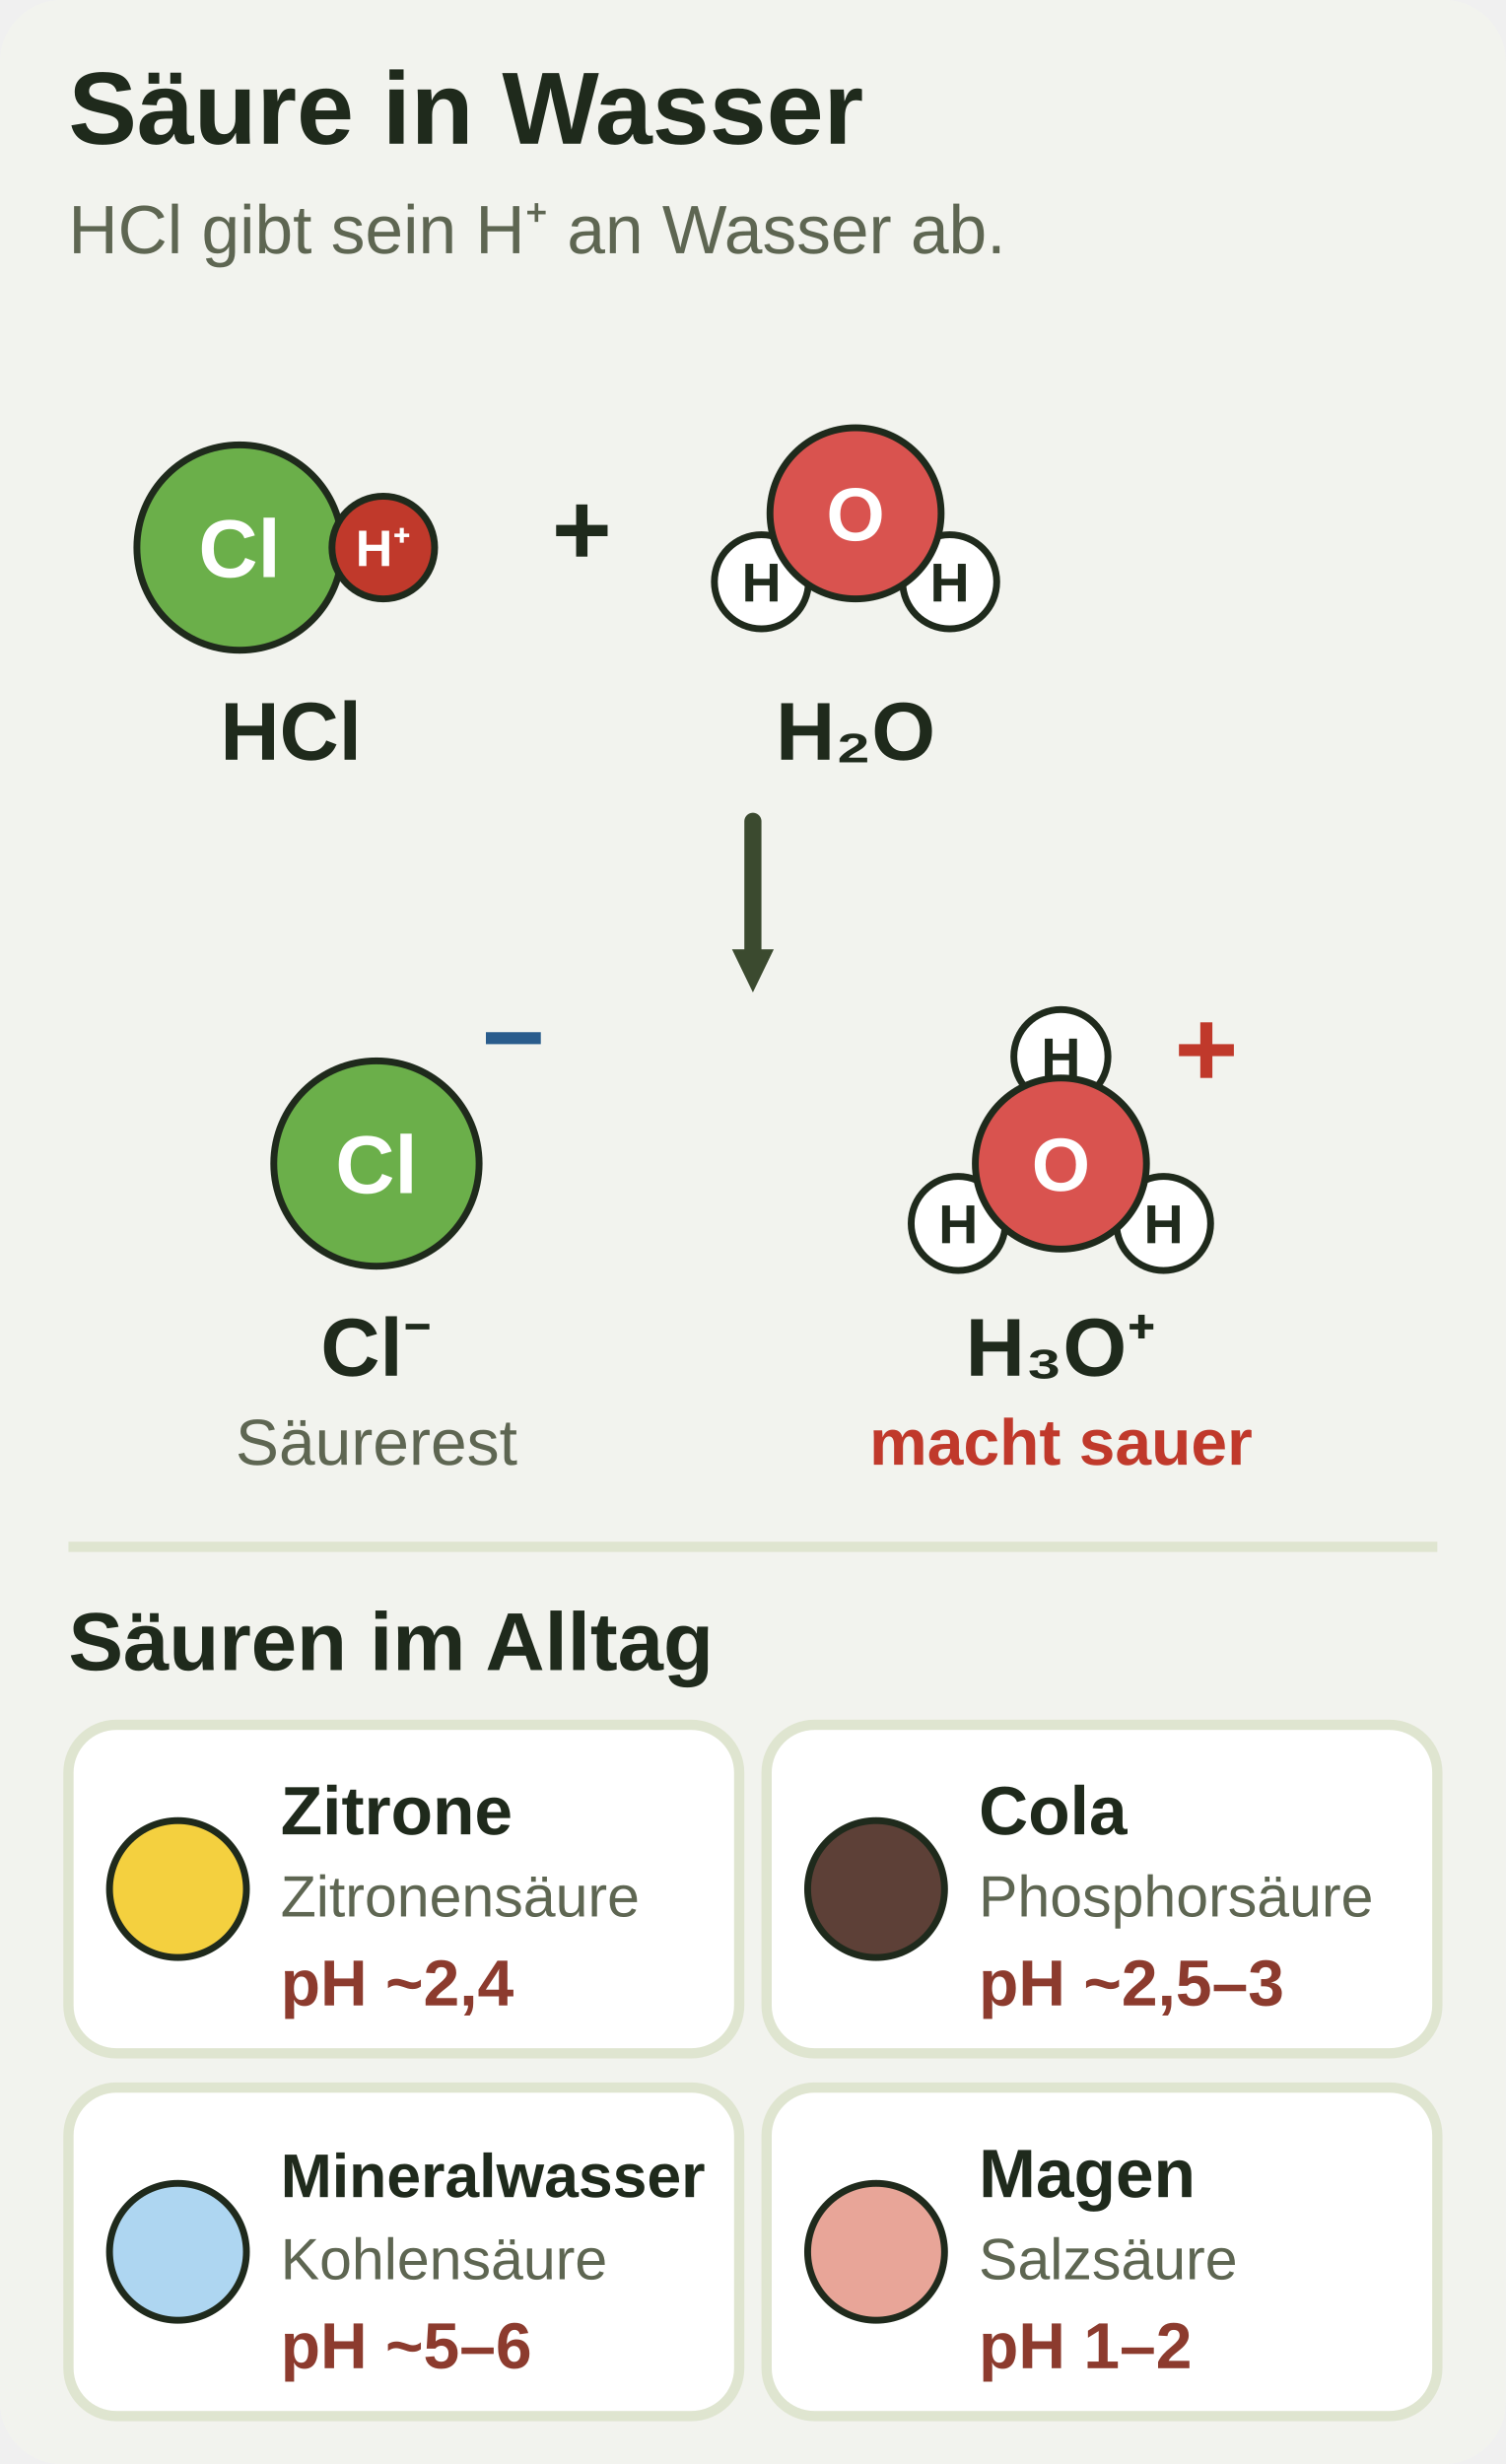
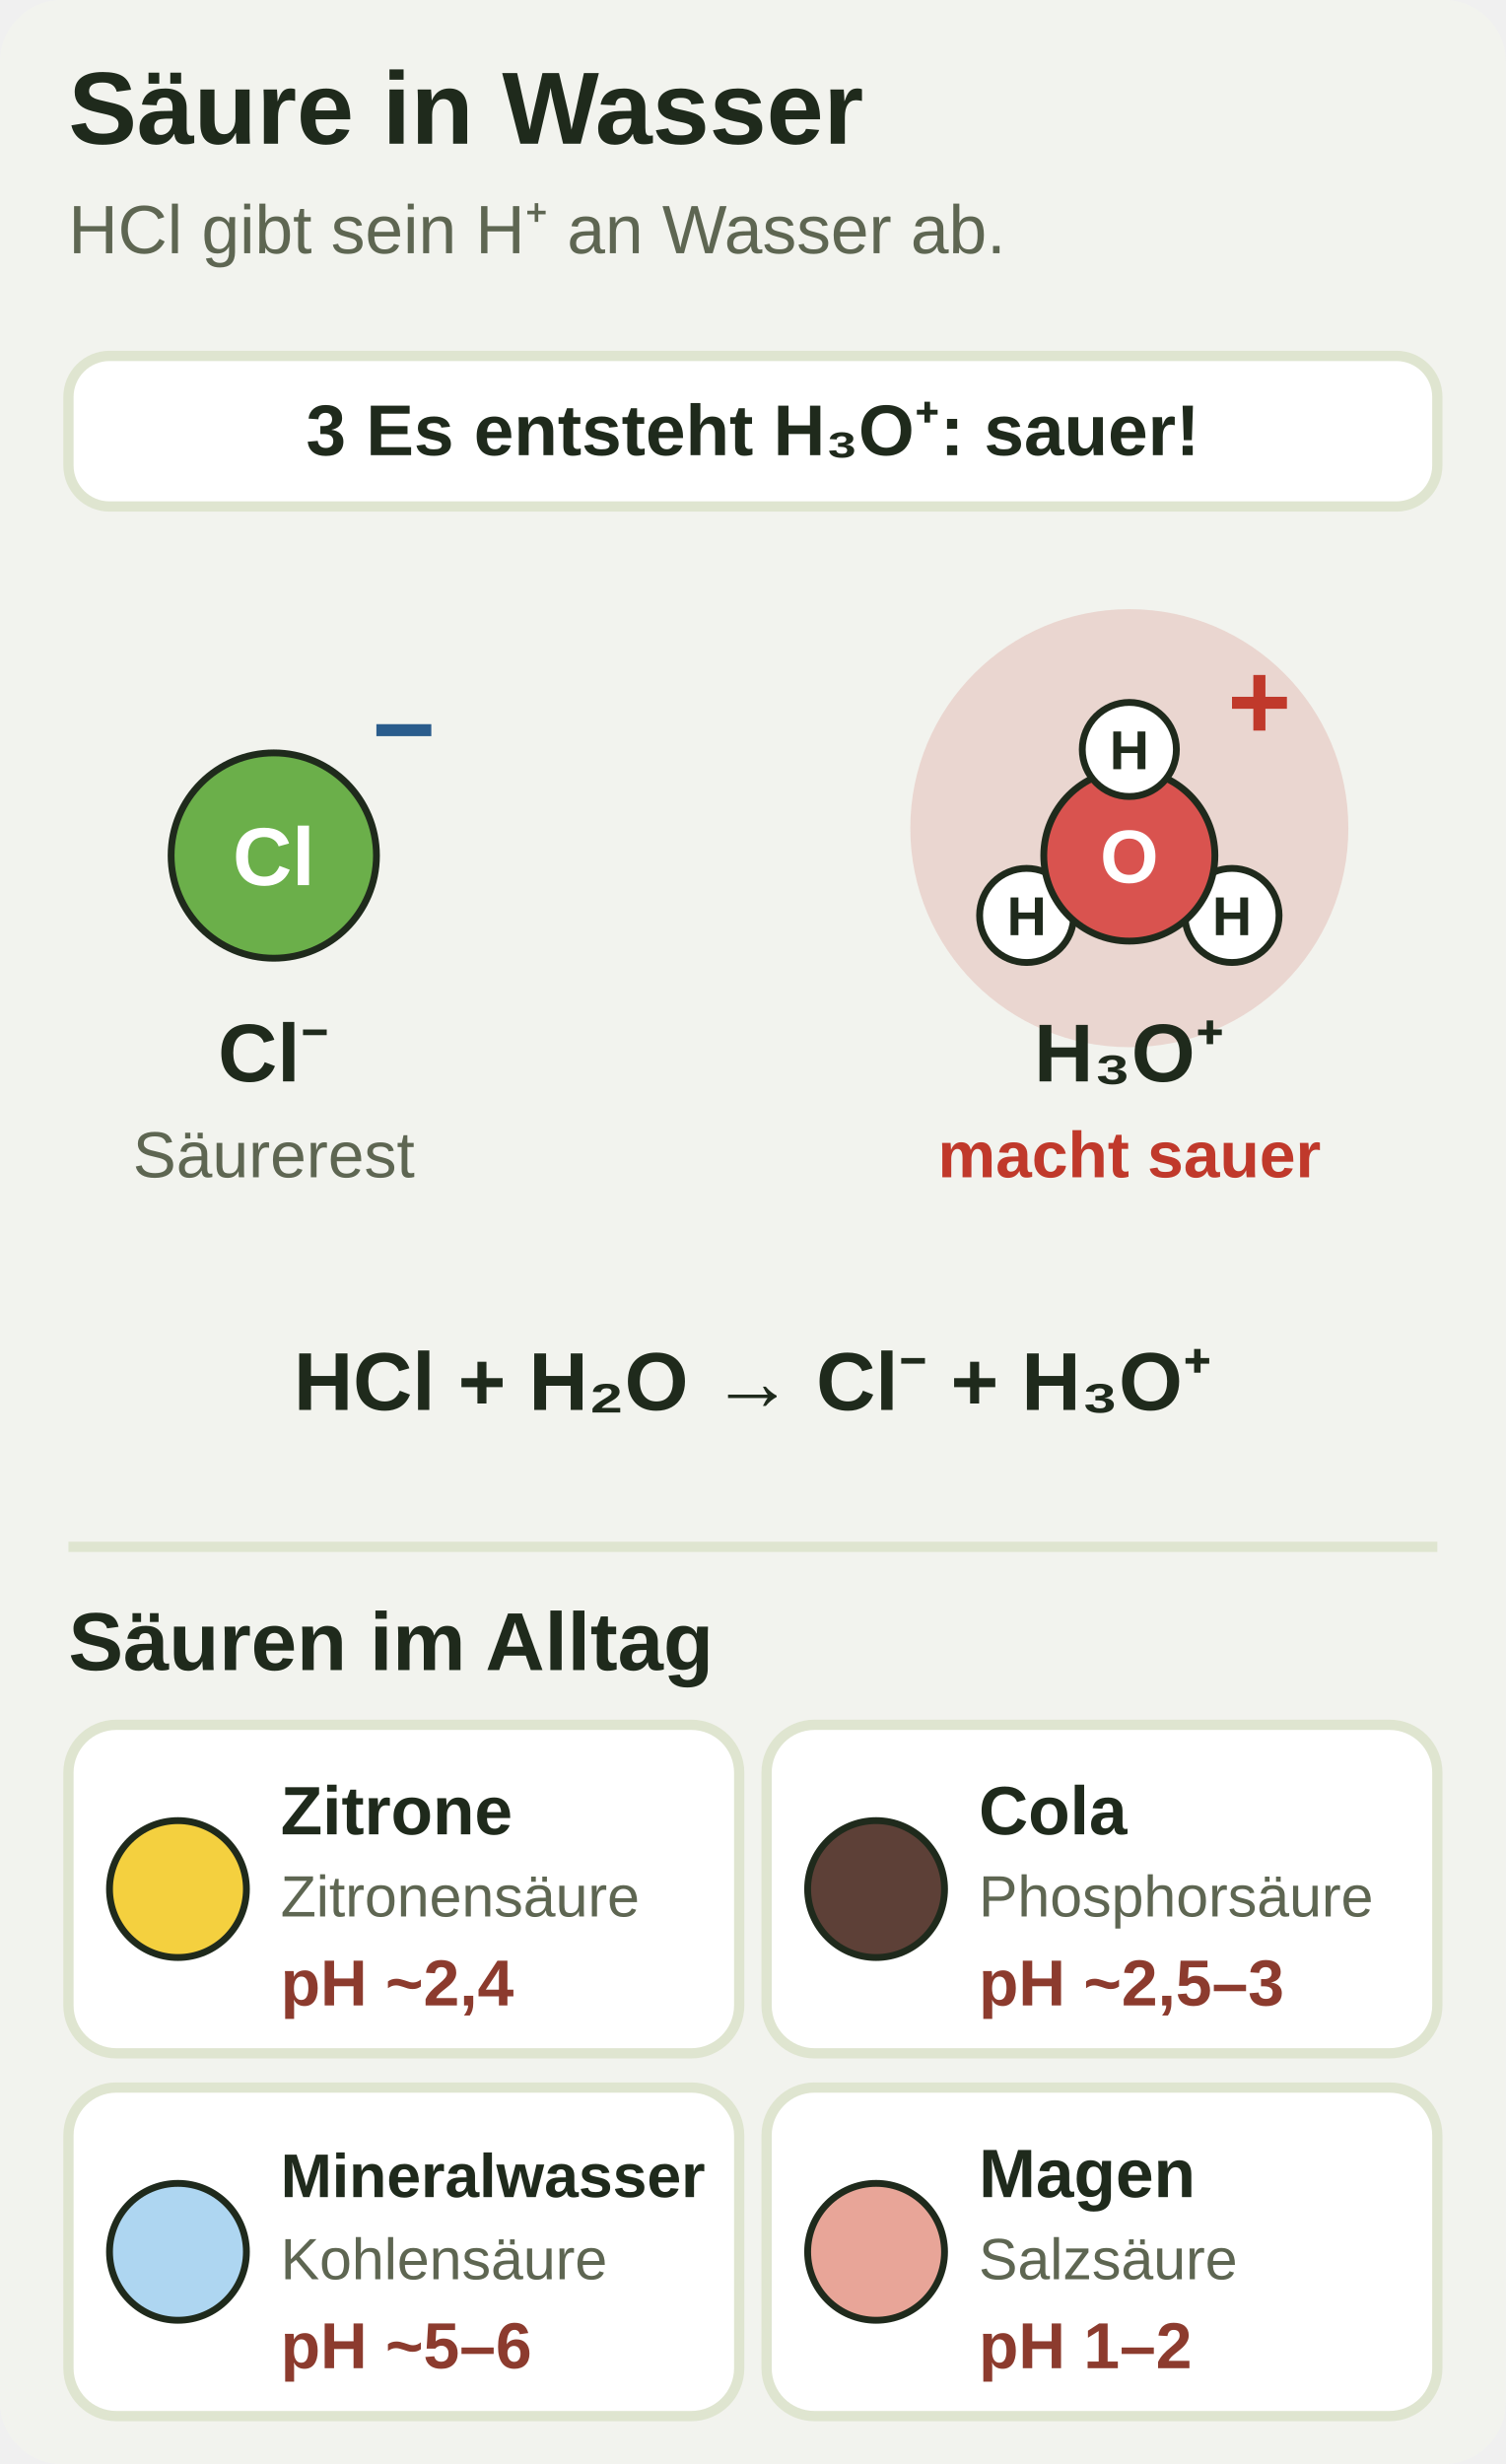
- <svg xmlns="http://www.w3.org/2000/svg" viewBox="0 0 440 720" width="440" height="720" role="img" aria-label="HCl gibt ein Proton an Wasser ab; Säuren im Alltag">
-   <style>text{font-family:'Source Sans 3','Carlito','Segoe UI',Arial,sans-serif;fill:#1F2A1C} .b{font-weight:700} .m{fill:#5E6652} </style>
+ <svg xmlns="http://www.w3.org/2000/svg" viewBox="0 0 440 720" width="440" height="720" role="img" aria-label="Animation: HCl trifft auf Wasser, das H-plus springt zum Wassermolekül, es entstehen Cl-minus und H3O-plus; darunter Säuren im Alltag">
+   <style>text{font-family:'Source Sans 3','Carlito','Segoe UI',Arial,sans-serif;fill:#1F2A1C} .b{font-weight:700} .m{fill:#5E6652} @media (prefers-reduced-motion: reduce){*{animation:none!important}}</style>
  <rect width="440" height="720" rx="18" fill="#F2F3EE" />
  <text x="20" y="42" font-size="30" text-anchor="start" class="b">Säure in Wasser</text>
  <text x="20" y="74" font-size="20" text-anchor="start" class="m">HCl gibt sein H⁺ an Wasser ab.</text>
-   <circle cx="70" cy="160" r="30" fill="#6BAF4A" stroke="#1F2A1C" stroke-width="2" />
-   <text x="70" y="168.64" font-size="24" text-anchor="middle" class="b" style="fill:#FFFFFF">Cl</text>
-   <circle cx="112" cy="160" r="15" fill="#C0392B" stroke="#1F2A1C" stroke-width="2" />
-   <text x="112" y="165.4" font-size="15" text-anchor="middle" class="b" style="fill:#FFFFFF">H⁺</text>
-   <circle cx="222.5" cy="170.0" r="13.75" fill="#FFFFFF" stroke="#1F2A1C" stroke-width="2" />
-   <text x="222.5" y="175.76" font-size="16" text-anchor="middle" class="b" style="fill:#1F2A1C">H</text>
-   <circle cx="277.5" cy="170.0" r="13.75" fill="#FFFFFF" stroke="#1F2A1C" stroke-width="2" />
-   <text x="277.5" y="175.76" font-size="16" text-anchor="middle" class="b" style="fill:#1F2A1C">H</text>
-   <circle cx="250" cy="150" r="25.0" fill="#D9534F" stroke="#1F2A1C" stroke-width="2" />
-   <text x="250" y="157.92" font-size="22" text-anchor="middle" class="b" style="fill:#FFFFFF">O</text>
-   <text x="85" y="222" font-size="24" text-anchor="middle" class="b">HCl</text>
-   <text x="250" y="222" font-size="24" text-anchor="middle" class="b">H₂O</text>
-   <text x="170" y="165" font-size="30" text-anchor="middle" class="b">+</text>
-   <line x1="220.0" y1="240.0" x2="220.0" y2="281.6" stroke="#3B4A2F" stroke-width="5" stroke-linecap="round" />
-   <polygon points="220.0,290.0 213.9,277.4 226.1,277.4" fill="#3B4A2F" />
-   <circle cx="110" cy="340" r="30" fill="#6BAF4A" stroke="#1F2A1C" stroke-width="2" />
-   <text x="110" y="348.64" font-size="24" text-anchor="middle" class="b" style="fill:#FFFFFF">Cl</text>
-   <text x="150" y="314" font-size="32" text-anchor="middle" class="b" style="fill:#2A5C8C">−</text>
-   <circle cx="280.0" cy="357.5" r="13.75" fill="#FFFFFF" stroke="#1F2A1C" stroke-width="2" />
-   <text x="280.0" y="363.26" font-size="16" text-anchor="middle" class="b" style="fill:#1F2A1C">H</text>
-   <circle cx="340.0" cy="357.5" r="13.75" fill="#FFFFFF" stroke="#1F2A1C" stroke-width="2" />
-   <text x="340.0" y="363.26" font-size="16" text-anchor="middle" class="b" style="fill:#1F2A1C">H</text>
-   <circle cx="310" cy="308.75" r="13.75" fill="#FFFFFF" stroke="#1F2A1C" stroke-width="2" />
-   <text x="310" y="314.51" font-size="16" text-anchor="middle" class="b" style="fill:#1F2A1C">H</text>
-   <circle cx="310" cy="340" r="25.0" fill="#D9534F" stroke="#1F2A1C" stroke-width="2" />
-   <text x="310" y="347.92" font-size="22" text-anchor="middle" class="b" style="fill:#FFFFFF">O</text>
-   <text x="352.5" y="317.5" font-size="32" text-anchor="middle" class="b" style="fill:#C0392B">+</text>
-   <text x="110" y="402" font-size="24" text-anchor="middle" class="b">Cl⁻</text>
-   <text x="310" y="402" font-size="24" text-anchor="middle" class="b">H₃O⁺</text>
-   <text x="110" y="428" font-size="19" text-anchor="middle" class="m">Säurerest</text>
-   <text x="310" y="428" font-size="19" text-anchor="middle" class="b" style="fill:#C0392B">macht sauer</text>
+   <rect x="20" y="104" width="400" height="44" rx="12" fill="#FFFFFF" stroke="#DFE5D0" stroke-width="3" />
+   <g>
+     <g opacity="0">
+       <text x="220" y="133" font-size="21" text-anchor="middle" class="b">1  HCl trifft auf Wasser.</text>
+       <animate attributeName="opacity" values="1;1;0;0;1;1" keyTimes="0.000;0.170;0.200;0.960;0.985;1.000" dur="12s" repeatCount="indefinite" />
+     </g>
+     <g opacity="0">
+       <text x="220" y="133" font-size="21" text-anchor="middle" class="b">2  Das H⁺ springt zum Wasser.</text>
+       <animate attributeName="opacity" values="0;0;1;1;0;0;0;0" keyTimes="0.000;0.170;0.210;0.380;0.420;0.960;0.985;1.000" dur="12s" repeatCount="indefinite" />
+     </g>
+     <g opacity="1">
+       <text x="220" y="133" font-size="21" text-anchor="middle" class="b">3  Es entsteht H₃O⁺: sauer!</text>
+       <animate attributeName="opacity" values="0;0;1;1;0;0" keyTimes="0.000;0.420;0.470;0.960;0.985;1.000" dur="12s" repeatCount="indefinite" />
+     </g>
+     <g transform="translate(80 250)">
+       <circle cx="0" cy="0" r="30" fill="#6BAF4A" stroke="#1F2A1C" stroke-width="2" />
+       <text x="0" y="8.64" font-size="24" text-anchor="middle" class="b" style="fill:#FFFFFF">Cl</text>
+       <g opacity="1">
+         <text x="38" y="-26" font-size="32" text-anchor="middle" class="b" style="fill:#2A5C8C">−</text>
+         <animate attributeName="opacity" values="0;0;1;1;0;0" keyTimes="0.000;0.400;0.470;0.960;0.985;1.000" dur="12s" repeatCount="indefinite" />
+       </g>
+       <g opacity="0">
+         <text x="21" y="66" font-size="24" text-anchor="middle" class="b">HCl</text>
+         <animate attributeName="opacity" values="1;1;0;0;1;1" keyTimes="0.000;0.380;0.450;0.960;0.985;1.000" dur="12s" repeatCount="indefinite" />
+       </g>
+       <g opacity="1">
+         <text x="0" y="66" font-size="24" text-anchor="middle" class="b">Cl⁻</text>
+         <animate attributeName="opacity" values="0;0;1;1;0;0" keyTimes="0.000;0.400;0.470;0.960;0.985;1.000" dur="12s" repeatCount="indefinite" />
+       </g>
+       <g opacity="1">
+         <text x="0" y="94" font-size="19" text-anchor="middle" class="m">Säurerest</text>
+         <animate attributeName="opacity" values="0;0;1;1;0;0" keyTimes="0.000;0.520;0.600;0.960;0.985;1.000" dur="12s" repeatCount="indefinite" />
+       </g>
+       <animateTransform attributeName="transform" type="translate" values="95 250;95 250;80 250;80 250;95 250;95 250" keyTimes="0.000;0.400;0.550;0.960;0.985;1.000" dur="12s" repeatCount="indefinite" />
+     </g>
+     <g transform="translate(330 250)">
+       <g opacity="0.16">
+         <circle cx="0" cy="-8" r="64" fill="#C0392B" />
+         <animate attributeName="opacity" values="0;0;0.16;0.08;0.16;0.16;0;0" keyTimes="0.000;0.580;0.680;0.800;0.920;0.960;0.985;1.000" dur="12s" repeatCount="indefinite" />
+       </g>
+       <circle cx="-30" cy="17.5" r="13.75" fill="#FFFFFF" stroke="#1F2A1C" stroke-width="2" />
+       <text x="-30" y="23.26" font-size="16" text-anchor="middle" class="b" style="fill:#1F2A1C">H</text>
+       <circle cx="30" cy="17.5" r="13.75" fill="#FFFFFF" stroke="#1F2A1C" stroke-width="2" />
+       <text x="30" y="23.26" font-size="16" text-anchor="middle" class="b" style="fill:#1F2A1C">H</text>
+       <circle cx="0" cy="0" r="25" fill="#D9534F" stroke="#1F2A1C" stroke-width="2" />
+       <text x="0" y="7.92" font-size="22" text-anchor="middle" class="b" style="fill:#FFFFFF">O</text>
+       <g opacity="1">
+         <text x="38" y="-34" font-size="32" text-anchor="middle" class="b" style="fill:#C0392B">+</text>
+         <animate attributeName="opacity" values="0;0;1;1;0;0" keyTimes="0.000;0.400;0.470;0.960;0.985;1.000" dur="12s" repeatCount="indefinite" />
+       </g>
+       <g opacity="0">
+         <text x="0" y="66" font-size="24" text-anchor="middle" class="b">H₂O</text>
+         <animate attributeName="opacity" values="1;1;0;0;1;1" keyTimes="0.000;0.380;0.450;0.960;0.985;1.000" dur="12s" repeatCount="indefinite" />
+       </g>
+       <g opacity="1">
+         <text x="0" y="66" font-size="24" text-anchor="middle" class="b">H₃O⁺</text>
+         <animate attributeName="opacity" values="0;0;1;1;0;0" keyTimes="0.000;0.400;0.470;0.960;0.985;1.000" dur="12s" repeatCount="indefinite" />
+       </g>
+       <g opacity="1">
+         <text x="0" y="94" font-size="19" text-anchor="middle" class="b" style="fill:#C0392B">macht sauer</text>
+         <animate attributeName="opacity" values="0;0;1;1;0;0" keyTimes="0.000;0.520;0.600;0.960;0.985;1.000" dur="12s" repeatCount="indefinite" />
+       </g>
+       <animateTransform attributeName="transform" type="translate" values="360 250;360 250;300 250;300 250;330 250;330 250;360 250;360 250" keyTimes="0.000;0.080;0.180;0.400;0.550;0.960;0.985;1.000" dur="12s" repeatCount="indefinite" />
+     </g>
+     <g transform="translate(330 219)">
+       <g opacity="0">
+         <circle cx="0" cy="0" r="15" fill="#C0392B" stroke="#1F2A1C" stroke-width="2" />
+         <text x="0" y="5.4" font-size="15" text-anchor="middle" class="b" style="fill:#FFFFFF">H⁺</text>
+         <animate attributeName="opacity" values="1;1;0;0;1;1" keyTimes="0.000;0.380;0.440;0.960;0.985;1.000" dur="12s" repeatCount="indefinite" />
+       </g>
+       <g opacity="1">
+         <circle cx="0" cy="0" r="13.75" fill="#FFFFFF" stroke="#1F2A1C" stroke-width="2" />
+         <text x="0" y="5.76" font-size="16" text-anchor="middle" class="b" style="fill:#1F2A1C">H</text>
+         <animate attributeName="opacity" values="0;0;1;1;0;0" keyTimes="0.000;0.380;0.440;0.960;0.985;1.000" dur="12s" repeatCount="indefinite" />
+       </g>
+       <animateTransform attributeName="transform" type="translate" values="137 250;137 250;157.3 225.5;177.6 206.8;197.9 194.1;218.2 187.2;238.6 186.3;259.1 191.3;279.5 202.2;300.0 219.0;300 219;330 219;330 219;137 250;137 250" keyTimes="0.000;0.200;0.223;0.245;0.268;0.290;0.312;0.335;0.358;0.380;0.400;0.550;0.960;0.985;1.000" dur="12s" repeatCount="indefinite" />
+     </g>
+     <g opacity="1">
+       <text x="220" y="412" font-size="24" text-anchor="middle" class="b">HCl + H₂O → Cl⁻ + H₃O⁺</text>
+       <animate attributeName="opacity" values="0;0;1;1;0;0" keyTimes="0.000;0.500;0.600;0.960;0.985;1.000" dur="12s" repeatCount="indefinite" />
+     </g>
+     <animate attributeName="opacity" values="1;1;0;0;1" keyTimes="0;0.920;0.96;0.985;1" dur="12s" repeatCount="indefinite" />
+   </g>
  <line x1="20" y1="452" x2="420" y2="452" stroke="#DFE5D0" stroke-width="3" />
  <text x="20" y="488" font-size="24" text-anchor="start" class="b">Säuren im Alltag</text>
  <rect x="20" y="504" width="196" height="96" rx="14" fill="#FFFFFF" stroke="#DFE5D0" stroke-width="3" />
  <circle cx="52" cy="552" r="20" fill="#F4D03F" stroke="#1F2A1C" stroke-width="2" />
  <text x="82" y="536" font-size="20" text-anchor="start" class="b">Zitrone</text>
  <text x="82" y="560" font-size="17" text-anchor="start" class="m">Zitronensäure</text>
  <text x="82" y="586" font-size="19" text-anchor="start" class="b" style="fill:#8C3B2E">pH ~2,4</text>
  <rect x="224" y="504" width="196" height="96" rx="14" fill="#FFFFFF" stroke="#DFE5D0" stroke-width="3" />
  <circle cx="256" cy="552" r="20" fill="#5D4037" stroke="#1F2A1C" stroke-width="2" />
  <text x="286" y="536" font-size="20" text-anchor="start" class="b">Cola</text>
  <text x="286" y="560" font-size="17" text-anchor="start" class="m">Phosphorsäure</text>
  <text x="286" y="586" font-size="19" text-anchor="start" class="b" style="fill:#8C3B2E">pH ~2,5–3</text>
  <rect x="20" y="610" width="196" height="96" rx="14" fill="#FFFFFF" stroke="#DFE5D0" stroke-width="3" />
  <circle cx="52" cy="658" r="20" fill="#AED6F1" stroke="#1F2A1C" stroke-width="2" />
  <text x="82" y="642" font-size="18" text-anchor="start" class="b">Mineralwasser</text>
  <text x="82" y="666" font-size="17" text-anchor="start" class="m">Kohlensäure</text>
  <text x="82" y="692" font-size="19" text-anchor="start" class="b" style="fill:#8C3B2E">pH ~5–6</text>
  <rect x="224" y="610" width="196" height="96" rx="14" fill="#FFFFFF" stroke="#DFE5D0" stroke-width="3" />
  <circle cx="256" cy="658" r="20" fill="#E8A598" stroke="#1F2A1C" stroke-width="2" />
  <text x="286" y="642" font-size="20" text-anchor="start" class="b">Magen</text>
  <text x="286" y="666" font-size="17" text-anchor="start" class="m">Salzsäure</text>
  <text x="286" y="692" font-size="19" text-anchor="start" class="b" style="fill:#8C3B2E">pH 1–2</text>
</svg>
